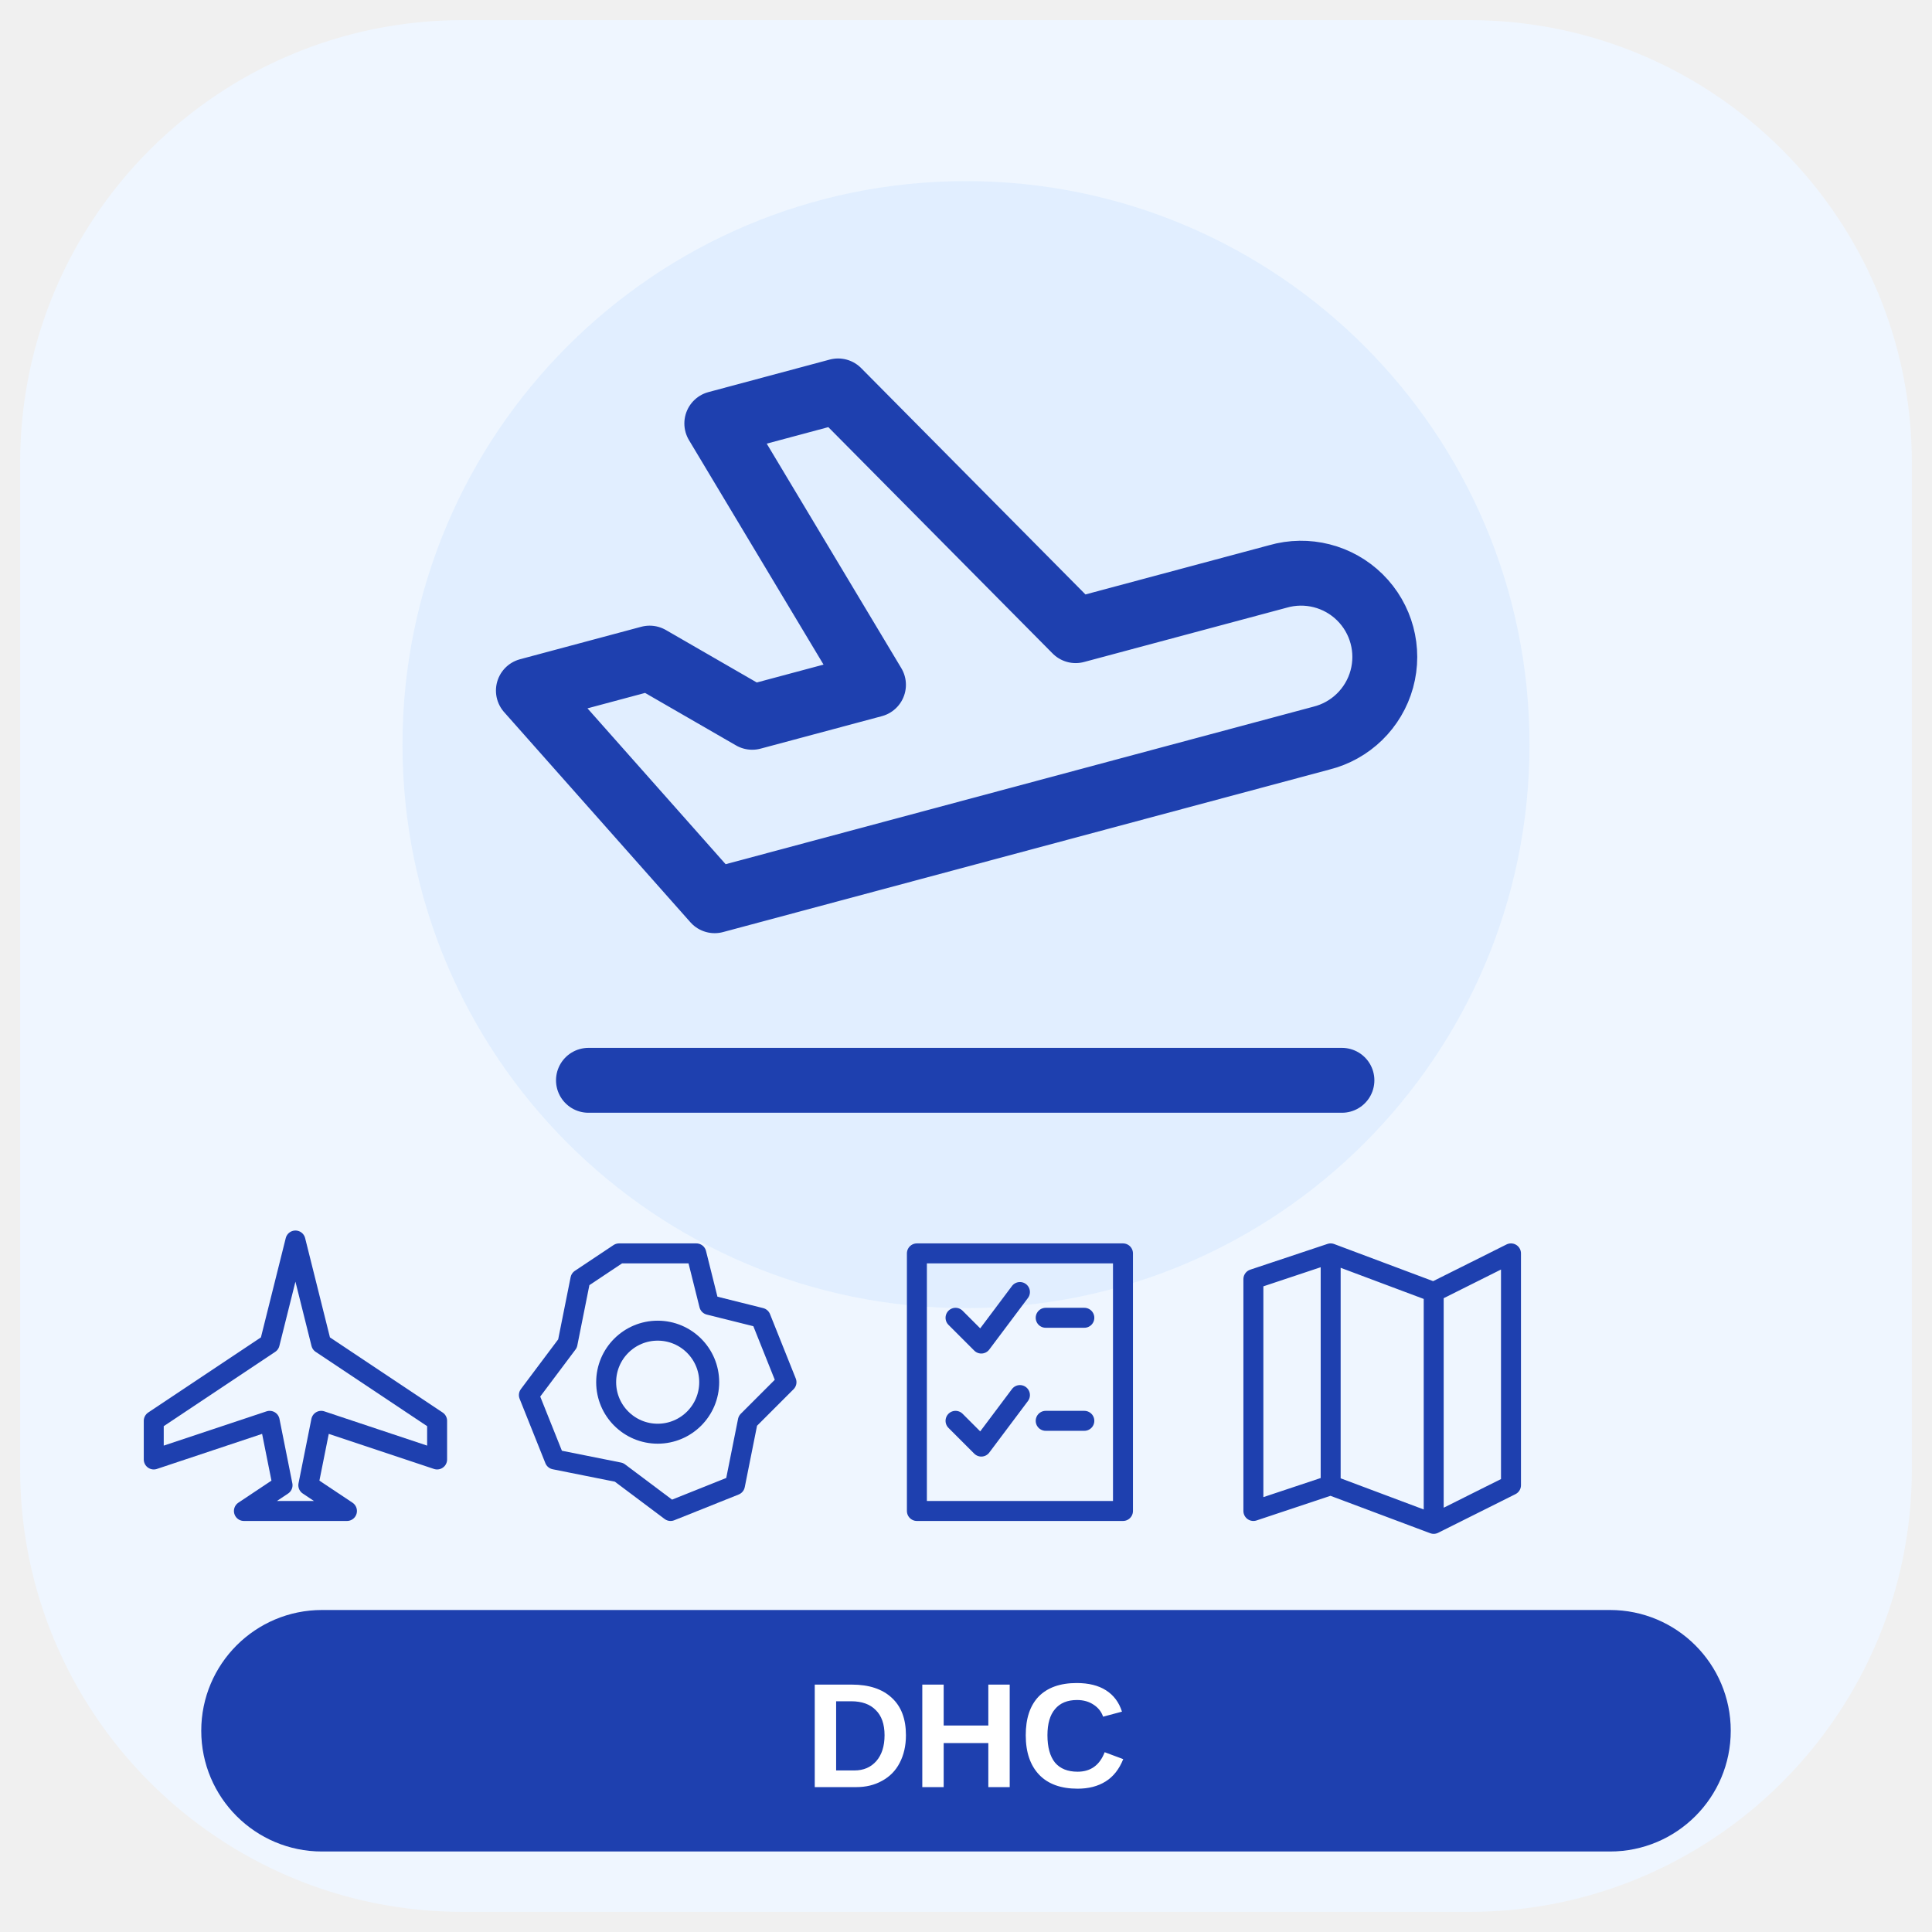
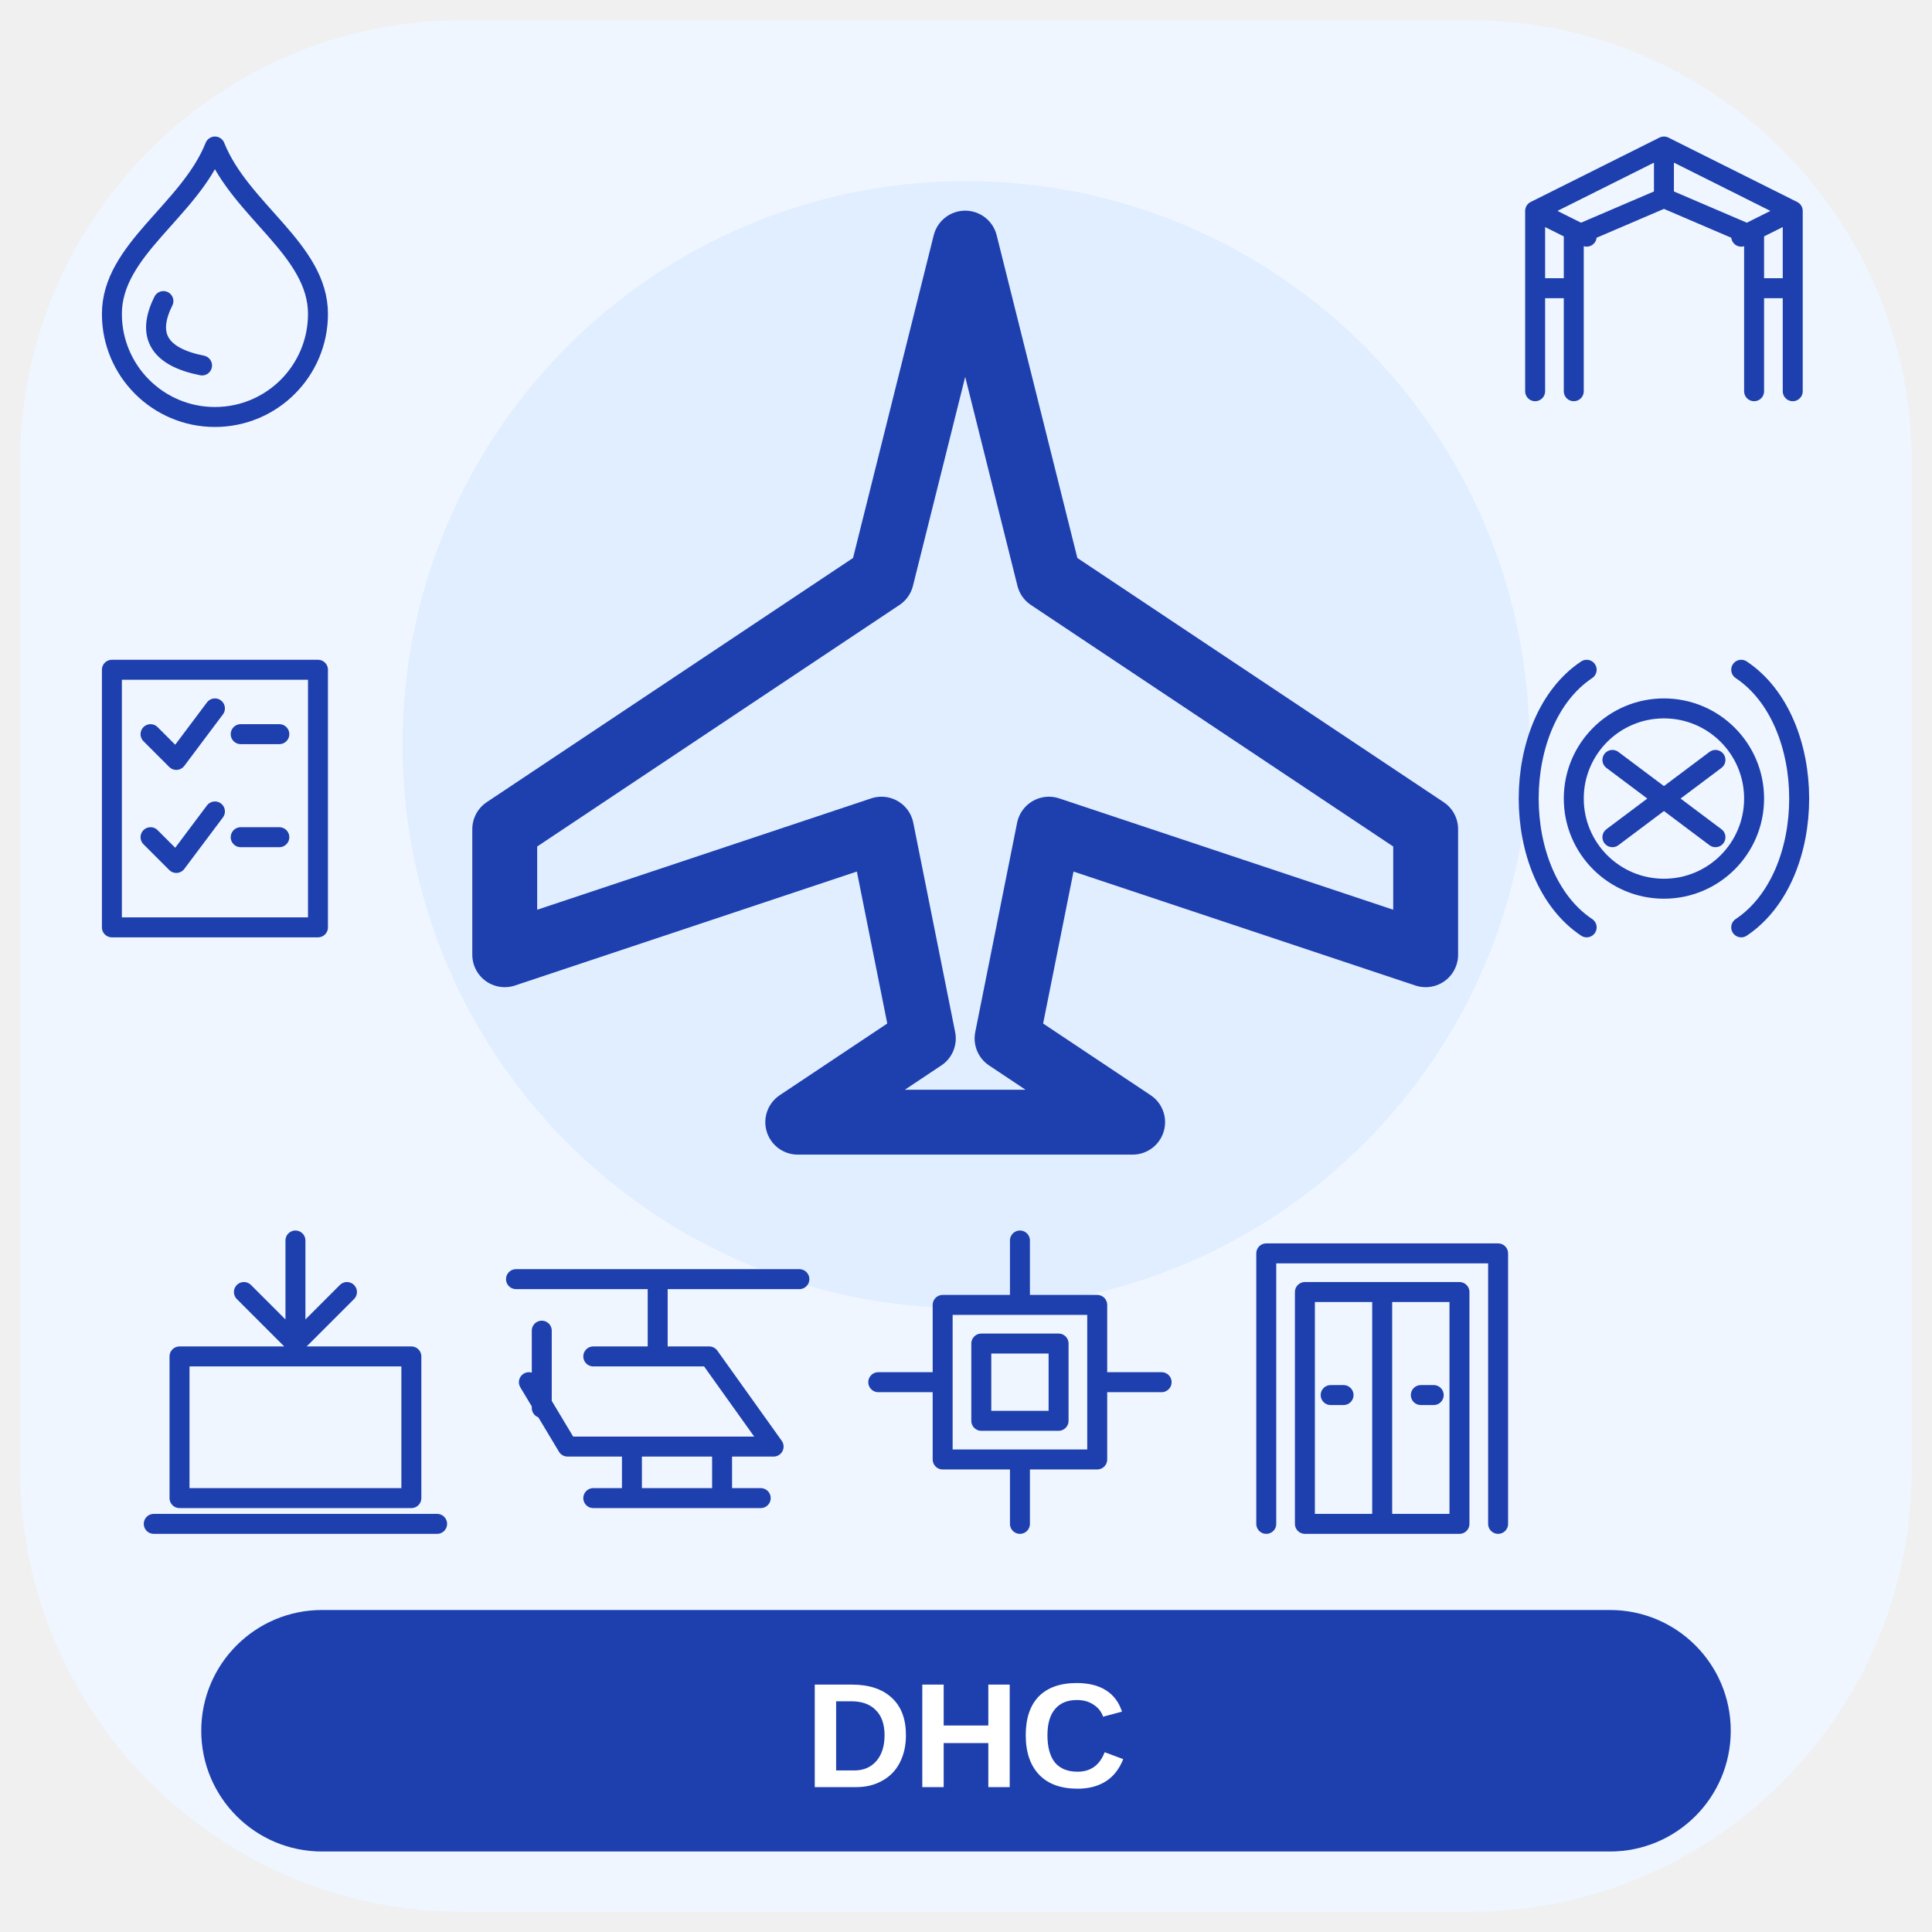
<svg xmlns="http://www.w3.org/2000/svg" viewBox="0 0 96 96" role="img">
  <rect x="1" y="1" width="94" height="94" rx="22" fill="#eff6ff" />
  <circle cx="48" cy="37" r="28" fill="#93c5fd" fill-opacity=".16" />
  <g transform="translate(23 10) scale(2.08)">
    <g fill="none" stroke-width="1.55" stroke-linecap="round" stroke-linejoin="round">
-       <path d="M14.639 10.258l4.83 -1.294a2 2 0 1 1 1.035 3.863l-14.489 3.883l-4.45 -5.02l2.897 -.776l2.45 1.414l2.897 -.776l-3.743 -6.244l2.898 -.777l5.675 5.727" stroke="#1e40af" />
-       <path d="M3 21h18" stroke="#1e40af" />
+       <path d="m12 1 2 8 9 6v3l-9-3-1 5 3 2H8l3-2-1-5-9 3v-3l9-6z" stroke="#1e40af" />
    </g>
  </g>
  <g transform="translate(7 61) scale(.64)">
    <g fill="none" stroke-width="1.55" stroke-linecap="round" stroke-linejoin="round">
-       <path d="m12 1 2 8 9 6v3l-9-3-1 5 3 2H8l3-2-1-5-9 3v-3l9-6z" stroke="#1e40af" />
+       <path d="M3 10h18v11H3zM12 1v8M8 5l4 4 4-4M1 23h22" stroke="#1e40af" />
    </g>
  </g>
  <g transform="translate(25 61) scale(.64)">
    <g fill="none" stroke-width="1.55" stroke-linecap="round" stroke-linejoin="round">
-       <path d="m9 2 6 0 1 4 4 1 2 5-3 3-1 5-5 2-4-3-5-1-2-5 3-4 1-5z" stroke="#1e40af" />
-       <circle cx="12" cy="12" r="4" stroke="#1e40af" />
+       <path d="M1 4h22M12 4v6M7 10h9l5 7H5l-3-5M10 17v4m7-4v4M7 21h13M3 8v6" stroke="#1e40af" />
    </g>
  </g>
  <g transform="translate(43 61) scale(.64)">
    <g fill="none" stroke-width="1.55" stroke-linecap="round" stroke-linejoin="round">
-       <path d="M4 2h16v20H4zM7 7l2 2 3-4M14 7h3M7 15l2 2 3-4M14 15h3" stroke="#1e40af" />
+       <path d="M12 1v5m0 12v5M1 12h5m12 0h5M6 6h12v12H6zM9 9h6v6H9z" stroke="#1e40af" />
    </g>
  </g>
  <g transform="translate(61 61) scale(.64)">
    <g fill="none" stroke-width="1.55" stroke-linecap="round" stroke-linejoin="round">
-       <path d="m2 4 6-2 8 3 6-3v18l-6 3-8-3-6 2zM8 2v18M16 5v18" stroke="#1e40af" />
+       <path d="M3 23V2h18v21M6 5h12v18H6zM12 5v18M8 13h1m6 0h1" stroke="#1e40af" />
+     </g>
+   </g>
+   <g transform="translate(75 6) scale(.64)">
+     <g fill="none" stroke-width="1.55" stroke-linecap="round" stroke-linejoin="round">
+       <path d="M2 21V7l10-5 10 5v14M5 21V9l7-3 7 3v12M2 13h3m14 0h3M6 9l-4-2m16 2 4-2M12 2v4" stroke="#1e40af" />
+     </g>
+   </g>
+   <g transform="translate(3 6) scale(.64)">
+     <g fill="none" stroke-width="1.55" stroke-linecap="round" stroke-linejoin="round">
+       <path d="M12 2C10 7 4 10 4 15a8 8 0 0 0 16 0C20 10 14 7 12 2zM8 14q-2 4 3 5" stroke="#1e40af" />
+     </g>
+   </g>
+   <g transform="translate(75 32) scale(.64)">
+     <g fill="none" stroke-width="1.55" stroke-linecap="round" stroke-linejoin="round">
+       <circle cx="12" cy="12" r="7" stroke="#1e40af" />
+       <path d="M6 2C0 6 0 18 6 22M18 2c6 4 6 16 0 20M8 9l8 6m-8 0 8-6" stroke="#1e40af" />
+     </g>
+   </g>
+   <g transform="translate(3 32) scale(.64)">
+     <g fill="none" stroke-width="1.55" stroke-linecap="round" stroke-linejoin="round">
+       <path d="M4 2h16v20H4zM7 7l2 2 3-4M14 7h3M7 15l2 2 3-4M14 15h3" stroke="#1e40af" />
    </g>
  </g>
  <rect x="10" y="80" width="76" height="12" rx="6" fill="#1e40af" />
  <text x="48" y="88.8" text-anchor="middle" font-family="Arial,sans-serif" font-weight="700" font-size="7.4" fill="white">DHC</text>
</svg>
